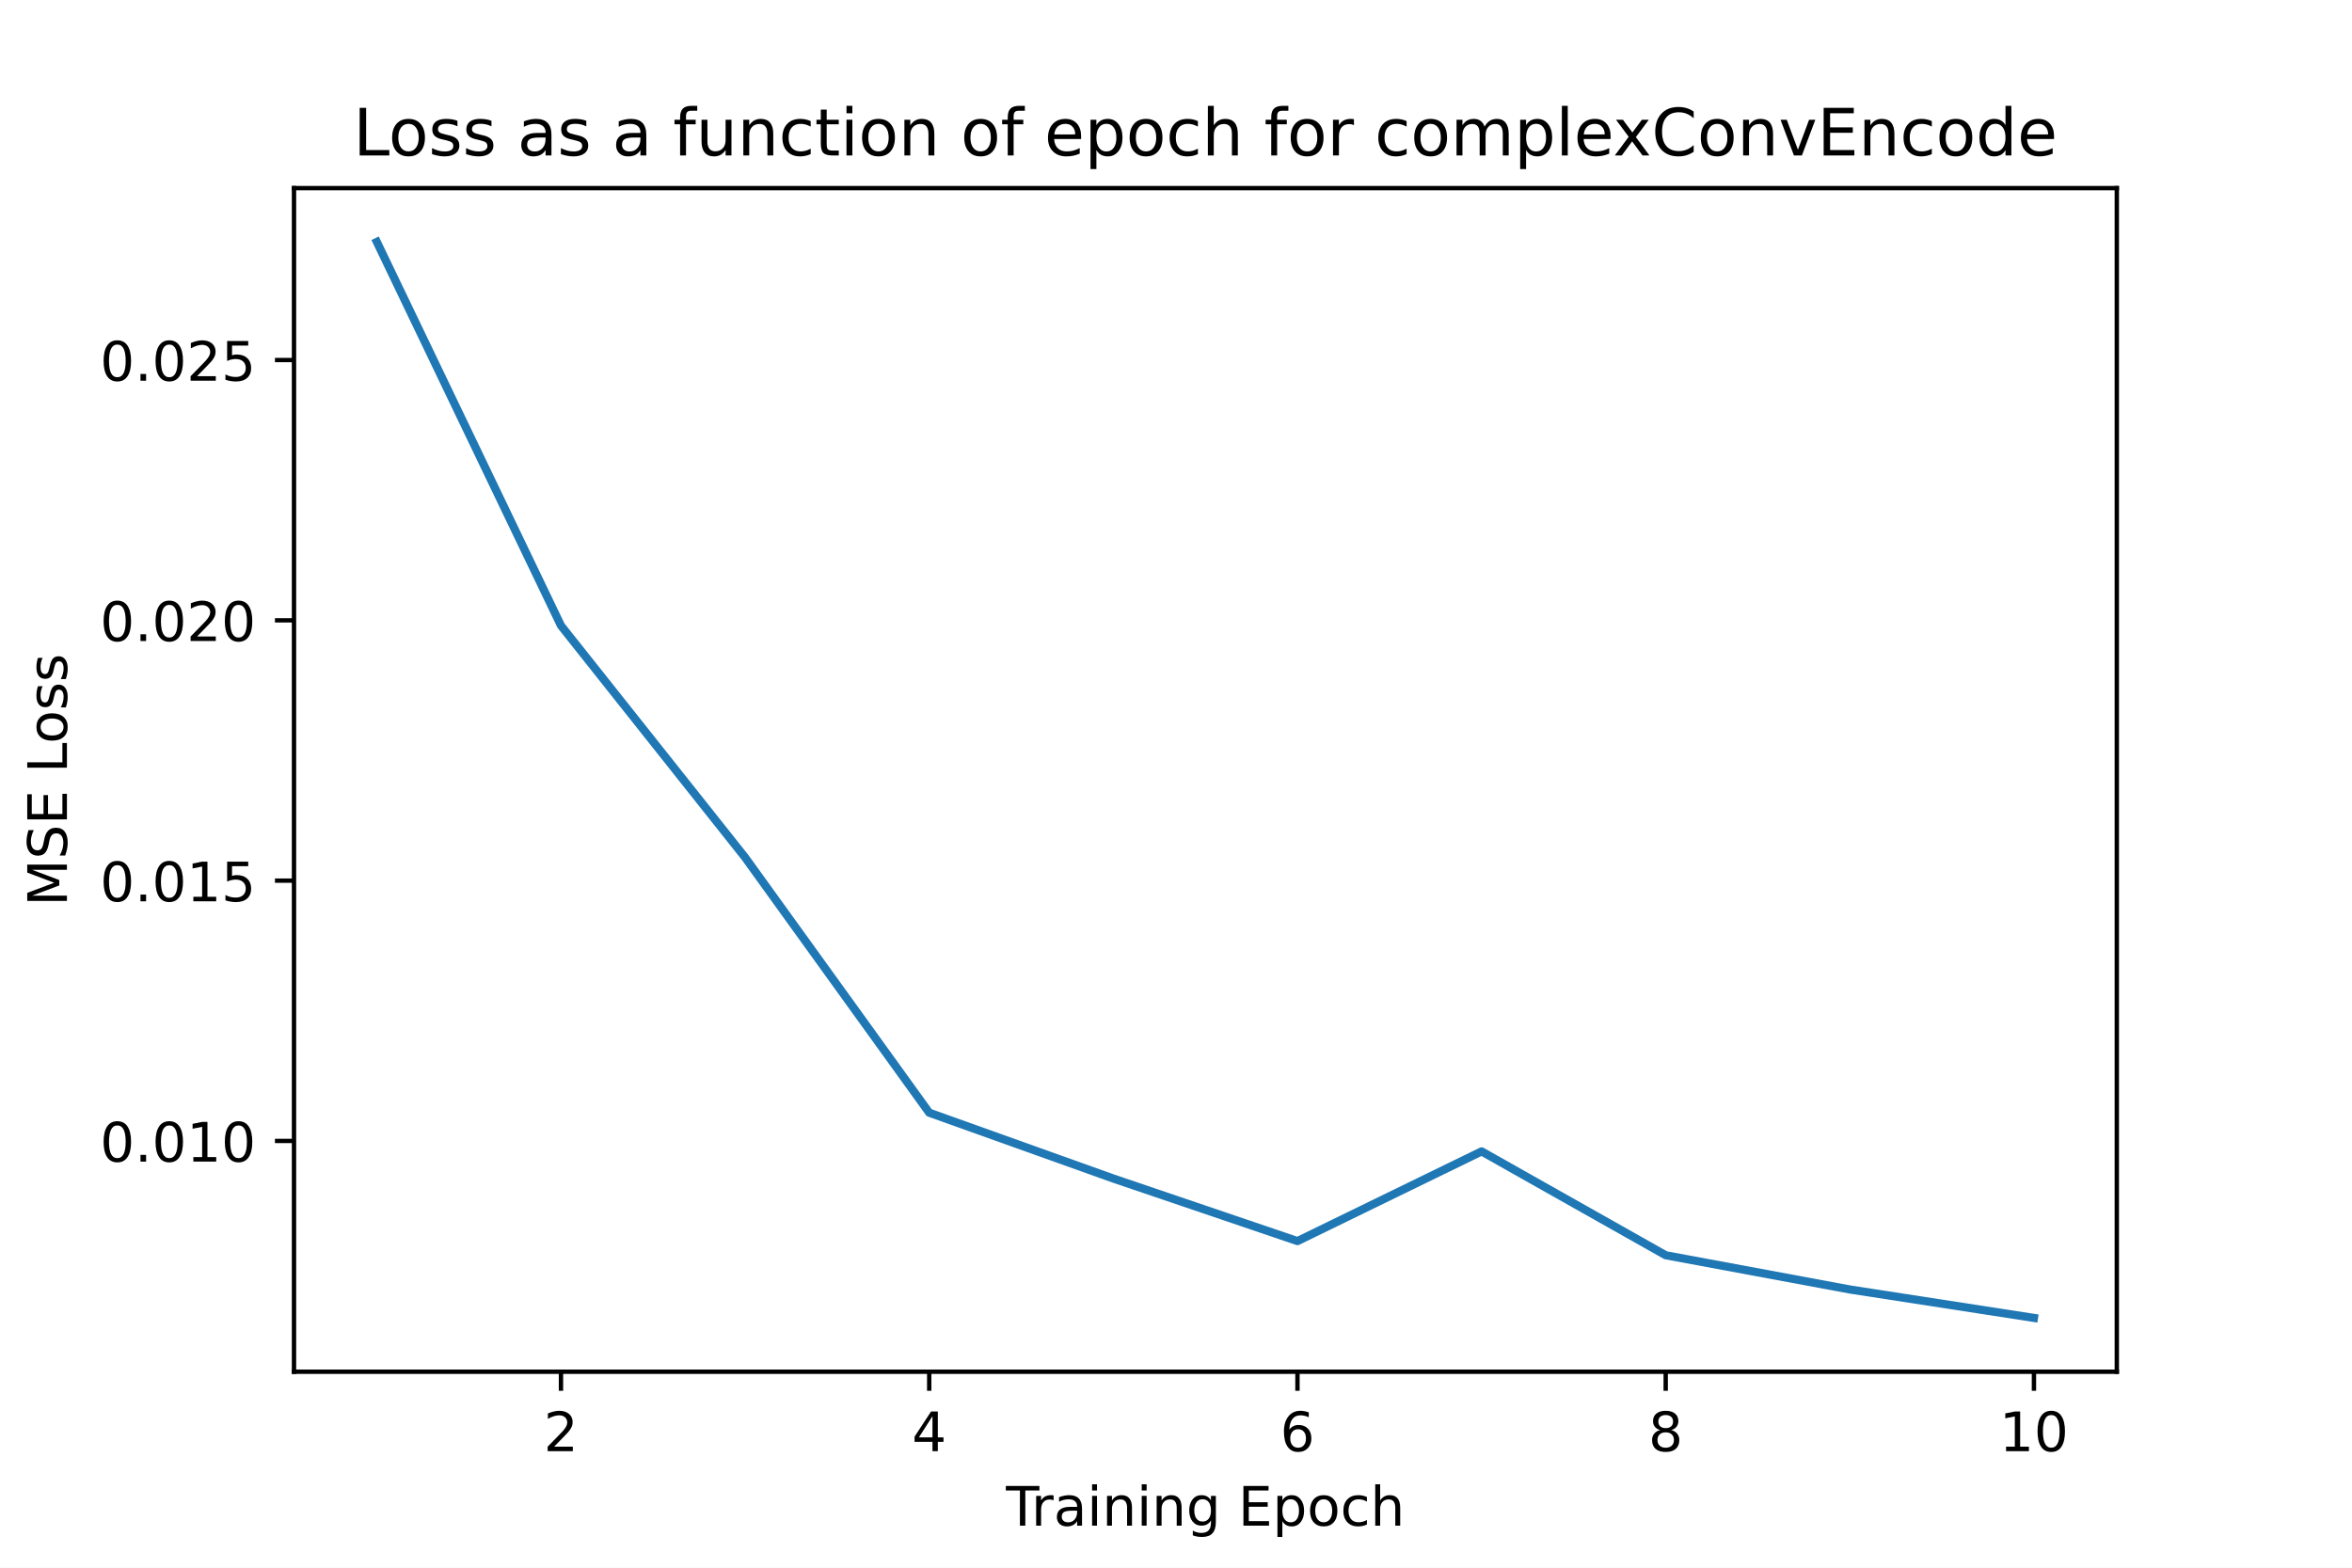
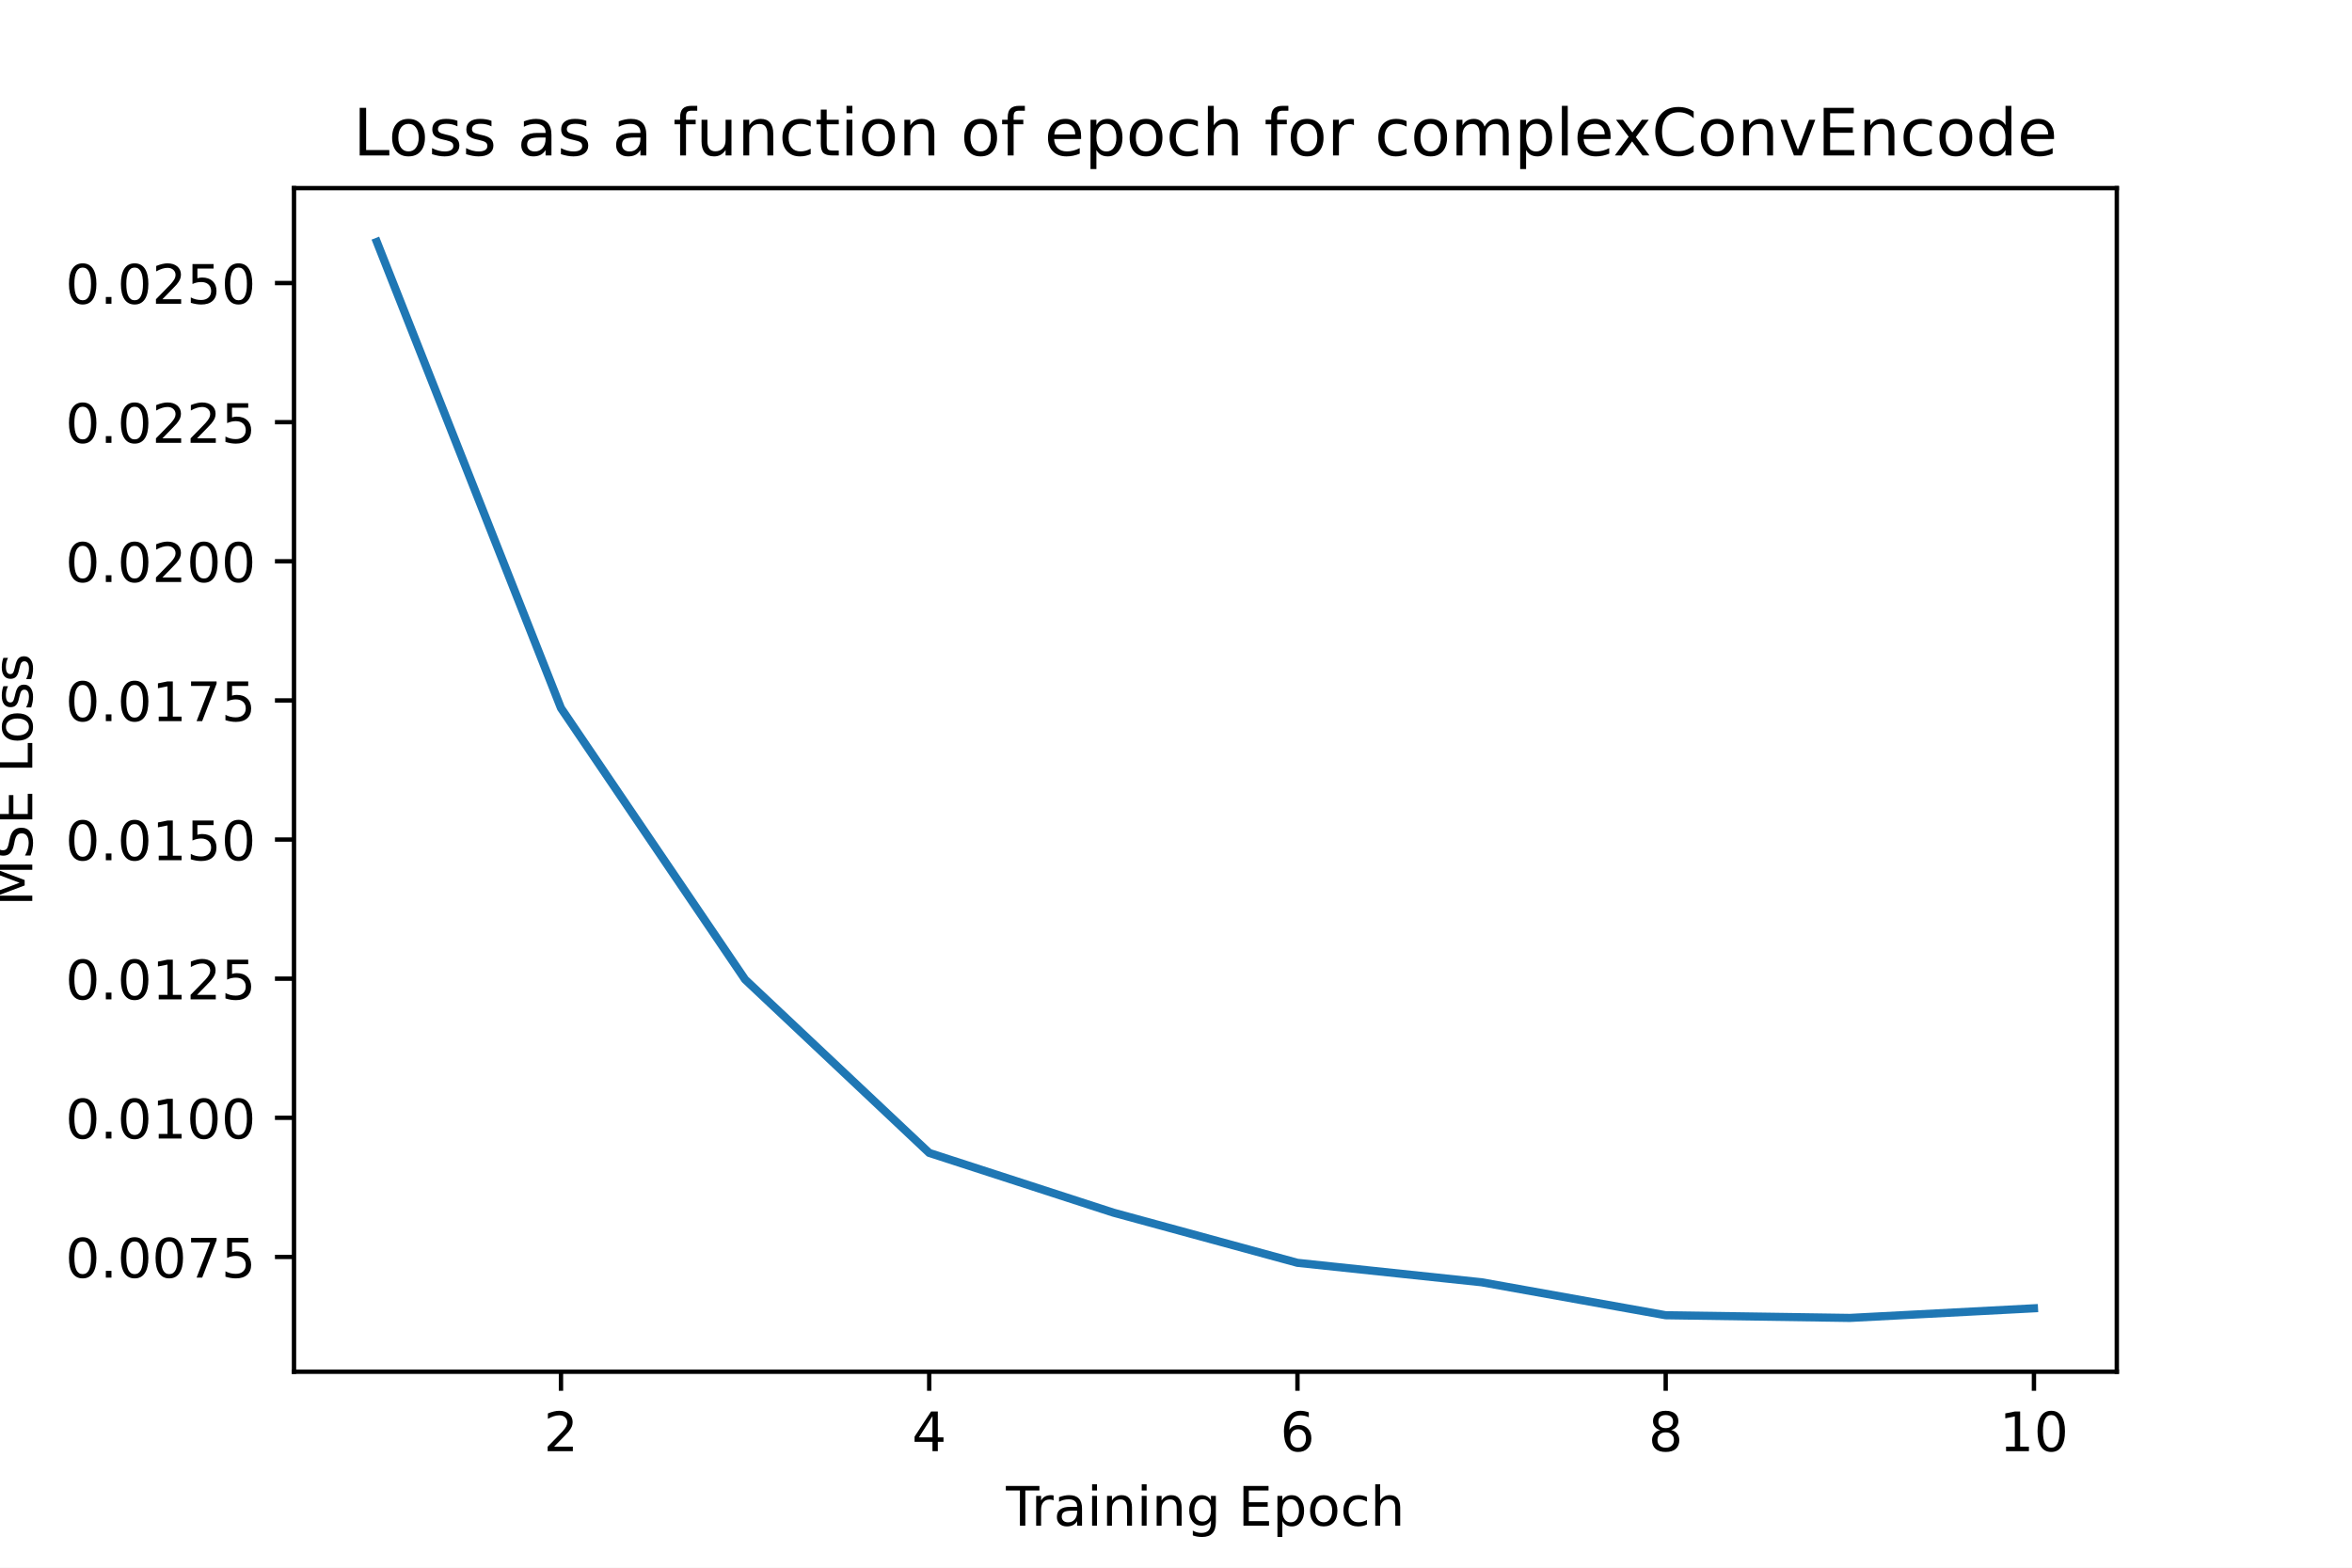
<svg xmlns="http://www.w3.org/2000/svg" xmlns:xlink="http://www.w3.org/1999/xlink" height="288pt" version="1.1" viewBox="0 0 432 288" width="432pt">
  <defs>
    <style type="text/css">*{stroke-linecap:butt;stroke-linejoin:round;}</style>
  </defs>
  <g id="figure_1">
    <g id="patch_1">
      <path d="M 0 288  L 432 288  L 432 0  L 0 0  z " style="fill:#ffffff;" />
    </g>
    <g id="axes_1">
      <g id="patch_2">
        <path d="M 54 252  L 388.8 252  L 388.8 34.56  L 54 34.56  z " style="fill:#ffffff;" />
      </g>
      <g id="matplotlib.axis_1">
        <g id="xtick_1">
          <g id="line2d_1">
            <defs>
-               <path d="M 0 0  L 0 3.5  " id="mb86af05958" style="stroke:#000000;stroke-width:0.8;" />
+               <path d="M 0 0  L 0 3.5  " id="m18baa20d44" style="stroke:#000000;stroke-width:0.8;" />
            </defs>
            <g>
-               <use style="stroke:#000000;stroke-width:0.8;" x="103.036" xlink:href="#mb86af05958" y="252" />
+               <use style="stroke:#000000;stroke-width:0.8;" x="103.036" xlink:href="#m18baa20d44" y="252" />
            </g>
          </g>
          <g id="text_1">
            <g transform="translate(99.85511 266.5984)scale(0.1 -0.1)">
              <defs>
                <path d="M 19.188 8.297  L 53.609 8.297  L 53.609 0  L 7.328 0  L 7.328 8.297  Q 12.938 14.109 22.625 23.891  Q 32.328 33.688 34.812 36.531  Q 39.547 41.844 41.422 45.531  Q 43.312 49.219 43.312 52.781  Q 43.312 58.594 39.234 62.25  Q 35.156 65.922 28.609 65.922  Q 23.969 65.922 18.812 64.312  Q 13.672 62.703 7.812 59.422  L 7.812 69.391  Q 13.766 71.781 18.938 73  Q 24.125 74.219 28.422 74.219  Q 39.75 74.219 46.484 68.547  Q 53.219 62.891 53.219 53.422  Q 53.219 48.922 51.531 44.891  Q 49.859 40.875 45.406 35.406  Q 44.188 33.984 37.641 27.219  Q 31.109 20.453 19.188 8.297  z " id="DejaVuSans-50" />
              </defs>
              <use xlink:href="#DejaVuSans-50" />
            </g>
          </g>
        </g>
        <g id="xtick_2">
          <g id="line2d_2">
            <g>
-               <use style="stroke:#000000;stroke-width:0.8;" x="170.673" xlink:href="#mb86af05958" y="252" />
+               <use style="stroke:#000000;stroke-width:0.8;" x="170.673" xlink:href="#m18baa20d44" y="252" />
            </g>
          </g>
          <g id="text_2">
            <g transform="translate(167.4915 266.5984)scale(0.1 -0.1)">
              <defs>
                <path d="M 37.797 64.312  L 12.891 25.391  L 37.797 25.391  z M 35.203 72.906  L 47.609 72.906  L 47.609 25.391  L 58.016 25.391  L 58.016 17.188  L 47.609 17.188  L 47.609 0  L 37.797 0  L 37.797 17.188  L 4.891 17.188  L 4.891 26.703  z " id="DejaVuSans-52" />
              </defs>
              <use xlink:href="#DejaVuSans-52" />
            </g>
          </g>
        </g>
        <g id="xtick_3">
          <g id="line2d_3">
            <g>
-               <use style="stroke:#000000;stroke-width:0.8;" x="238.309" xlink:href="#mb86af05958" y="252" />
+               <use style="stroke:#000000;stroke-width:0.8;" x="238.309" xlink:href="#m18baa20d44" y="252" />
            </g>
          </g>
          <g id="text_3">
            <g transform="translate(235.1278 266.5984)scale(0.1 -0.1)">
              <defs>
                <path d="M 33.016 40.375  Q 26.375 40.375 22.484 35.828  Q 18.609 31.297 18.609 23.391  Q 18.609 15.531 22.484 10.953  Q 26.375 6.391 33.016 6.391  Q 39.656 6.391 43.531 10.953  Q 47.406 15.531 47.406 23.391  Q 47.406 31.297 43.531 35.828  Q 39.656 40.375 33.016 40.375  z M 52.594 71.297  L 52.594 62.312  Q 48.875 64.062 45.094 64.984  Q 41.312 65.922 37.594 65.922  Q 27.828 65.922 22.672 59.328  Q 17.531 52.734 16.797 39.406  Q 19.672 43.656 24.016 45.922  Q 28.375 48.188 33.594 48.188  Q 44.578 48.188 50.953 41.516  Q 57.328 34.859 57.328 23.391  Q 57.328 12.156 50.688 5.359  Q 44.047 -1.422 33.016 -1.422  Q 20.359 -1.422 13.672 8.266  Q 6.984 17.969 6.984 36.375  Q 6.984 53.656 15.188 63.938  Q 23.391 74.219 37.203 74.219  Q 40.922 74.219 44.703 73.484  Q 48.484 72.75 52.594 71.297  z " id="DejaVuSans-54" />
              </defs>
              <use xlink:href="#DejaVuSans-54" />
            </g>
          </g>
        </g>
        <g id="xtick_4">
          <g id="line2d_4">
            <g>
-               <use style="stroke:#000000;stroke-width:0.8;" x="305.945" xlink:href="#mb86af05958" y="252" />
+               <use style="stroke:#000000;stroke-width:0.8;" x="305.945" xlink:href="#m18baa20d44" y="252" />
            </g>
          </g>
          <g id="text_4">
            <g transform="translate(302.7642 266.5984)scale(0.1 -0.1)">
              <defs>
                <path d="M 31.781 34.625  Q 24.75 34.625 20.719 30.859  Q 16.703 27.094 16.703 20.516  Q 16.703 13.922 20.719 10.156  Q 24.75 6.391 31.781 6.391  Q 38.812 6.391 42.859 10.172  Q 46.922 13.969 46.922 20.516  Q 46.922 27.094 42.891 30.859  Q 38.875 34.625 31.781 34.625  z M 21.922 38.812  Q 15.578 40.375 12.031 44.719  Q 8.5 49.078 8.5 55.328  Q 8.5 64.062 14.719 69.141  Q 20.953 74.219 31.781 74.219  Q 42.672 74.219 48.875 69.141  Q 55.078 64.062 55.078 55.328  Q 55.078 49.078 51.531 44.719  Q 48 40.375 41.703 38.812  Q 48.828 37.156 52.797 32.312  Q 56.781 27.484 56.781 20.516  Q 56.781 9.906 50.312 4.234  Q 43.844 -1.422 31.781 -1.422  Q 19.734 -1.422 13.25 4.234  Q 6.781 9.906 6.781 20.516  Q 6.781 27.484 10.781 32.312  Q 14.797 37.156 21.922 38.812  z M 18.312 54.391  Q 18.312 48.734 21.844 45.562  Q 25.391 42.391 31.781 42.391  Q 38.141 42.391 41.719 45.562  Q 45.312 48.734 45.312 54.391  Q 45.312 60.062 41.719 63.234  Q 38.141 66.406 31.781 66.406  Q 25.391 66.406 21.844 63.234  Q 18.312 60.062 18.312 54.391  z " id="DejaVuSans-56" />
              </defs>
              <use xlink:href="#DejaVuSans-56" />
            </g>
          </g>
        </g>
        <g id="xtick_5">
          <g id="line2d_5">
            <g>
-               <use style="stroke:#000000;stroke-width:0.8;" x="373.582" xlink:href="#mb86af05958" y="252" />
+               <use style="stroke:#000000;stroke-width:0.8;" x="373.582" xlink:href="#m18baa20d44" y="252" />
            </g>
          </g>
          <g id="text_5">
            <g transform="translate(367.2193 266.5984)scale(0.1 -0.1)">
              <defs>
                <path d="M 12.406 8.297  L 28.516 8.297  L 28.516 63.922  L 10.984 60.406  L 10.984 69.391  L 28.422 72.906  L 38.281 72.906  L 38.281 8.297  L 54.391 8.297  L 54.391 0  L 12.406 0  z " id="DejaVuSans-49" />
                <path d="M 31.781 66.406  Q 24.172 66.406 20.328 58.906  Q 16.5 51.422 16.5 36.375  Q 16.5 21.391 20.328 13.891  Q 24.172 6.391 31.781 6.391  Q 39.453 6.391 43.281 13.891  Q 47.125 21.391 47.125 36.375  Q 47.125 51.422 43.281 58.906  Q 39.453 66.406 31.781 66.406  z M 31.781 74.219  Q 44.047 74.219 50.516 64.516  Q 56.984 54.828 56.984 36.375  Q 56.984 17.969 50.516 8.266  Q 44.047 -1.422 31.781 -1.422  Q 19.531 -1.422 13.062 8.266  Q 6.594 17.969 6.594 36.375  Q 6.594 54.828 13.062 64.516  Q 19.531 74.219 31.781 74.219  z " id="DejaVuSans-48" />
              </defs>
              <use xlink:href="#DejaVuSans-49" />
              <use x="63.623" xlink:href="#DejaVuSans-48" />
            </g>
          </g>
        </g>
        <g id="text_6">
          <g transform="translate(184.7742 280.2766)scale(0.1 -0.1)">
            <defs>
              <path d="M -0.297 72.906  L 61.375 72.906  L 61.375 64.594  L 35.5 64.594  L 35.5 0  L 25.594 0  L 25.594 64.594  L -0.297 64.594  z " id="DejaVuSans-84" />
              <path d="M 41.109 46.297  Q 39.594 47.172 37.812 47.578  Q 36.031 48 33.891 48  Q 26.266 48 22.188 43.047  Q 18.109 38.094 18.109 28.812  L 18.109 0  L 9.078 0  L 9.078 54.688  L 18.109 54.688  L 18.109 46.188  Q 20.953 51.172 25.484 53.578  Q 30.031 56 36.531 56  Q 37.453 56 38.578 55.875  Q 39.703 55.766 41.062 55.516  z " id="DejaVuSans-114" />
              <path d="M 34.281 27.484  Q 23.391 27.484 19.188 25  Q 14.984 22.516 14.984 16.5  Q 14.984 11.719 18.141 8.906  Q 21.297 6.109 26.703 6.109  Q 34.188 6.109 38.703 11.406  Q 43.219 16.703 43.219 25.484  L 43.219 27.484  z M 52.203 31.203  L 52.203 0  L 43.219 0  L 43.219 8.297  Q 40.141 3.328 35.547 0.953  Q 30.953 -1.422 24.312 -1.422  Q 15.922 -1.422 10.953 3.297  Q 6 8.016 6 15.922  Q 6 25.141 12.172 29.828  Q 18.359 34.516 30.609 34.516  L 43.219 34.516  L 43.219 35.406  Q 43.219 41.609 39.141 45  Q 35.062 48.391 27.688 48.391  Q 23 48.391 18.547 47.266  Q 14.109 46.141 10.016 43.891  L 10.016 52.203  Q 14.938 54.109 19.578 55.047  Q 24.219 56 28.609 56  Q 40.484 56 46.344 49.844  Q 52.203 43.703 52.203 31.203  z " id="DejaVuSans-97" />
              <path d="M 9.422 54.688  L 18.406 54.688  L 18.406 0  L 9.422 0  z M 9.422 75.984  L 18.406 75.984  L 18.406 64.594  L 9.422 64.594  z " id="DejaVuSans-105" />
              <path d="M 54.891 33.016  L 54.891 0  L 45.906 0  L 45.906 32.719  Q 45.906 40.484 42.875 44.328  Q 39.844 48.188 33.797 48.188  Q 26.516 48.188 22.312 43.547  Q 18.109 38.922 18.109 30.906  L 18.109 0  L 9.078 0  L 9.078 54.688  L 18.109 54.688  L 18.109 46.188  Q 21.344 51.125 25.703 53.562  Q 30.078 56 35.797 56  Q 45.219 56 50.047 50.172  Q 54.891 44.344 54.891 33.016  z " id="DejaVuSans-110" />
              <path d="M 45.406 27.984  Q 45.406 37.75 41.375 43.109  Q 37.359 48.484 30.078 48.484  Q 22.859 48.484 18.828 43.109  Q 14.797 37.75 14.797 27.984  Q 14.797 18.266 18.828 12.891  Q 22.859 7.516 30.078 7.516  Q 37.359 7.516 41.375 12.891  Q 45.406 18.266 45.406 27.984  z M 54.391 6.781  Q 54.391 -7.172 48.188 -13.984  Q 42 -20.797 29.203 -20.797  Q 24.469 -20.797 20.266 -20.094  Q 16.062 -19.391 12.109 -17.922  L 12.109 -9.188  Q 16.062 -11.328 19.922 -12.344  Q 23.781 -13.375 27.781 -13.375  Q 36.625 -13.375 41.016 -8.766  Q 45.406 -4.156 45.406 5.172  L 45.406 9.625  Q 42.625 4.781 38.281 2.391  Q 33.938 0 27.875 0  Q 17.828 0 11.672 7.656  Q 5.516 15.328 5.516 27.984  Q 5.516 40.672 11.672 48.328  Q 17.828 56 27.875 56  Q 33.938 56 38.281 53.609  Q 42.625 51.219 45.406 46.391  L 45.406 54.688  L 54.391 54.688  z " id="DejaVuSans-103" />
              <path id="DejaVuSans-32" />
              <path d="M 9.812 72.906  L 55.906 72.906  L 55.906 64.594  L 19.672 64.594  L 19.672 43.016  L 54.391 43.016  L 54.391 34.719  L 19.672 34.719  L 19.672 8.297  L 56.781 8.297  L 56.781 0  L 9.812 0  z " id="DejaVuSans-69" />
              <path d="M 18.109 8.203  L 18.109 -20.797  L 9.078 -20.797  L 9.078 54.688  L 18.109 54.688  L 18.109 46.391  Q 20.953 51.266 25.266 53.625  Q 29.594 56 35.594 56  Q 45.562 56 51.781 48.094  Q 58.016 40.188 58.016 27.297  Q 58.016 14.406 51.781 6.484  Q 45.562 -1.422 35.594 -1.422  Q 29.594 -1.422 25.266 0.953  Q 20.953 3.328 18.109 8.203  z M 48.688 27.297  Q 48.688 37.203 44.609 42.844  Q 40.531 48.484 33.406 48.484  Q 26.266 48.484 22.188 42.844  Q 18.109 37.203 18.109 27.297  Q 18.109 17.391 22.188 11.75  Q 26.266 6.109 33.406 6.109  Q 40.531 6.109 44.609 11.75  Q 48.688 17.391 48.688 27.297  z " id="DejaVuSans-112" />
              <path d="M 30.609 48.391  Q 23.391 48.391 19.188 42.75  Q 14.984 37.109 14.984 27.297  Q 14.984 17.484 19.156 11.844  Q 23.344 6.203 30.609 6.203  Q 37.797 6.203 41.984 11.859  Q 46.188 17.531 46.188 27.297  Q 46.188 37.016 41.984 42.703  Q 37.797 48.391 30.609 48.391  z M 30.609 56  Q 42.328 56 49.016 48.375  Q 55.719 40.766 55.719 27.297  Q 55.719 13.875 49.016 6.219  Q 42.328 -1.422 30.609 -1.422  Q 18.844 -1.422 12.172 6.219  Q 5.516 13.875 5.516 27.297  Q 5.516 40.766 12.172 48.375  Q 18.844 56 30.609 56  z " id="DejaVuSans-111" />
              <path d="M 48.781 52.594  L 48.781 44.188  Q 44.969 46.297 41.141 47.344  Q 37.312 48.391 33.406 48.391  Q 24.656 48.391 19.812 42.844  Q 14.984 37.312 14.984 27.297  Q 14.984 17.281 19.812 11.734  Q 24.656 6.203 33.406 6.203  Q 37.312 6.203 41.141 7.25  Q 44.969 8.297 48.781 10.406  L 48.781 2.094  Q 45.016 0.344 40.984 -0.531  Q 36.969 -1.422 32.422 -1.422  Q 20.062 -1.422 12.781 6.344  Q 5.516 14.109 5.516 27.297  Q 5.516 40.672 12.859 48.328  Q 20.219 56 33.016 56  Q 37.156 56 41.109 55.141  Q 45.062 54.297 48.781 52.594  z " id="DejaVuSans-99" />
              <path d="M 54.891 33.016  L 54.891 0  L 45.906 0  L 45.906 32.719  Q 45.906 40.484 42.875 44.328  Q 39.844 48.188 33.797 48.188  Q 26.516 48.188 22.312 43.547  Q 18.109 38.922 18.109 30.906  L 18.109 0  L 9.078 0  L 9.078 75.984  L 18.109 75.984  L 18.109 46.188  Q 21.344 51.125 25.703 53.562  Q 30.078 56 35.797 56  Q 45.219 56 50.047 50.172  Q 54.891 44.344 54.891 33.016  z " id="DejaVuSans-104" />
            </defs>
            <use xlink:href="#DejaVuSans-84" />
            <use x="46.334" xlink:href="#DejaVuSans-114" />
            <use x="87.447" xlink:href="#DejaVuSans-97" />
            <use x="148.727" xlink:href="#DejaVuSans-105" />
            <use x="176.51" xlink:href="#DejaVuSans-110" />
            <use x="239.889" xlink:href="#DejaVuSans-105" />
            <use x="267.672" xlink:href="#DejaVuSans-110" />
            <use x="331.051" xlink:href="#DejaVuSans-103" />
            <use x="394.527" xlink:href="#DejaVuSans-32" />
            <use x="426.314" xlink:href="#DejaVuSans-69" />
            <use x="489.498" xlink:href="#DejaVuSans-112" />
            <use x="552.975" xlink:href="#DejaVuSans-111" />
            <use x="614.156" xlink:href="#DejaVuSans-99" />
            <use x="669.137" xlink:href="#DejaVuSans-104" />
          </g>
        </g>
      </g>
      <g id="matplotlib.axis_2">
        <g id="ytick_1">
          <g id="line2d_6">
            <defs>
-               <path d="M 0 0  L -3.5 0  " id="m0894c2a725" style="stroke:#000000;stroke-width:0.8;" />
+               <path d="M 0 0  L -3.5 0  " id="m05c31c952c" style="stroke:#000000;stroke-width:0.8;" />
            </defs>
            <g>
-               <use style="stroke:#000000;stroke-width:0.8;" x="54" xlink:href="#m0894c2a725" y="209.602" />
+               <use style="stroke:#000000;stroke-width:0.8;" x="54" xlink:href="#m05c31c952c" y="230.911" />
            </g>
          </g>
          <g id="text_7">
-             <g transform="translate(18.37187 213.4008)scale(0.1 -0.1)">
+             <g transform="translate(12.00938 234.7101)scale(0.1 -0.1)">
              <defs>
                <path d="M 10.688 12.406  L 21 12.406  L 21 0  L 10.688 0  z " id="DejaVuSans-46" />
-               </defs>
+                 <path d="M 8.203 72.906  L 55.078 72.906  L 55.078 68.703  L 28.609 0  L 18.312 0  L 43.219 64.594  L 8.203 64.594  z " id="DejaVuSans-55" />
+                 <path d="M 10.797 72.906  L 49.516 72.906  L 49.516 64.594  L 19.828 64.594  L 19.828 46.734  Q 21.969 47.469 24.109 47.828  Q 26.266 48.188 28.422 48.188  Q 40.625 48.188 47.75 41.5  Q 54.891 34.812 54.891 23.391  Q 54.891 11.625 47.562 5.094  Q 40.234 -1.422 26.906 -1.422  Q 22.312 -1.422 17.547 -0.641  Q 12.797 0.141 7.719 1.703  L 7.719 11.625  Q 12.109 9.234 16.797 8.062  Q 21.484 6.891 26.703 6.891  Q 35.156 6.891 40.078 11.328  Q 45.016 15.766 45.016 23.391  Q 45.016 31 40.078 35.438  Q 35.156 39.891 26.703 39.891  Q 22.75 39.891 18.812 39.016  Q 14.891 38.141 10.797 36.281  z " id="DejaVuSans-53" />
+               </defs>
+               <use xlink:href="#DejaVuSans-48" />
+               <use x="63.623" xlink:href="#DejaVuSans-46" />
+               <use x="95.41" xlink:href="#DejaVuSans-48" />
+               <use x="159.033" xlink:href="#DejaVuSans-48" />
+               <use x="222.656" xlink:href="#DejaVuSans-55" />
+               <use x="286.279" xlink:href="#DejaVuSans-53" />
+             </g>
+           </g>
+         </g>
+         <g id="ytick_2">
+           <g id="line2d_7">
+             <g>
+               <use style="stroke:#000000;stroke-width:0.8;" x="54" xlink:href="#m05c31c952c" y="205.352" />
+             </g>
+           </g>
+           <g id="text_8">
+             <g transform="translate(12.00938 209.1515)scale(0.1 -0.1)">
              <use xlink:href="#DejaVuSans-48" />
              <use x="63.623" xlink:href="#DejaVuSans-46" />
              <use x="95.41" xlink:href="#DejaVuSans-48" />
              <use x="159.033" xlink:href="#DejaVuSans-49" />
              <use x="222.656" xlink:href="#DejaVuSans-48" />
-             </g>
-           </g>
-         </g>
-         <g id="ytick_2">
-           <g id="line2d_7">
-             <g>
-               <use style="stroke:#000000;stroke-width:0.8;" x="54" xlink:href="#m0894c2a725" y="161.782" />
-             </g>
-           </g>
-           <g id="text_8">
-             <g transform="translate(18.37187 165.5813)scale(0.1 -0.1)">
-               <defs>
-                 <path d="M 10.797 72.906  L 49.516 72.906  L 49.516 64.594  L 19.828 64.594  L 19.828 46.734  Q 21.969 47.469 24.109 47.828  Q 26.266 48.188 28.422 48.188  Q 40.625 48.188 47.75 41.5  Q 54.891 34.812 54.891 23.391  Q 54.891 11.625 47.562 5.094  Q 40.234 -1.422 26.906 -1.422  Q 22.312 -1.422 17.547 -0.641  Q 12.797 0.141 7.719 1.703  L 7.719 11.625  Q 12.109 9.234 16.797 8.062  Q 21.484 6.891 26.703 6.891  Q 35.156 6.891 40.078 11.328  Q 45.016 15.766 45.016 23.391  Q 45.016 31 40.078 35.438  Q 35.156 39.891 26.703 39.891  Q 22.75 39.891 18.812 39.016  Q 14.891 38.141 10.797 36.281  z " id="DejaVuSans-53" />
-               </defs>
+               <use x="286.279" xlink:href="#DejaVuSans-48" />
+             </g>
+           </g>
+         </g>
+         <g id="ytick_3">
+           <g id="line2d_8">
+             <g>
+               <use style="stroke:#000000;stroke-width:0.8;" x="54" xlink:href="#m05c31c952c" y="179.794" />
+             </g>
+           </g>
+           <g id="text_9">
+             <g transform="translate(12.00938 183.593)scale(0.1 -0.1)">
+               <use xlink:href="#DejaVuSans-48" />
+               <use x="63.623" xlink:href="#DejaVuSans-46" />
+               <use x="95.41" xlink:href="#DejaVuSans-48" />
+               <use x="159.033" xlink:href="#DejaVuSans-49" />
+               <use x="222.656" xlink:href="#DejaVuSans-50" />
+               <use x="286.279" xlink:href="#DejaVuSans-53" />
+             </g>
+           </g>
+         </g>
+         <g id="ytick_4">
+           <g id="line2d_9">
+             <g>
+               <use style="stroke:#000000;stroke-width:0.8;" x="54" xlink:href="#m05c31c952c" y="154.235" />
+             </g>
+           </g>
+           <g id="text_10">
+             <g transform="translate(12.00938 158.0345)scale(0.1 -0.1)">
              <use xlink:href="#DejaVuSans-48" />
              <use x="63.623" xlink:href="#DejaVuSans-46" />
              <use x="95.41" xlink:href="#DejaVuSans-48" />
              <use x="159.033" xlink:href="#DejaVuSans-49" />
              <use x="222.656" xlink:href="#DejaVuSans-53" />
-             </g>
-           </g>
-         </g>
-         <g id="ytick_3">
-           <g id="line2d_8">
-             <g>
-               <use style="stroke:#000000;stroke-width:0.8;" x="54" xlink:href="#m0894c2a725" y="113.963" />
-             </g>
-           </g>
-           <g id="text_9">
-             <g transform="translate(18.37187 117.7618)scale(0.1 -0.1)">
+               <use x="286.279" xlink:href="#DejaVuSans-48" />
+             </g>
+           </g>
+         </g>
+         <g id="ytick_5">
+           <g id="line2d_10">
+             <g>
+               <use style="stroke:#000000;stroke-width:0.8;" x="54" xlink:href="#m05c31c952c" y="128.677" />
+             </g>
+           </g>
+           <g id="text_11">
+             <g transform="translate(12.00938 132.4759)scale(0.1 -0.1)">
+               <use xlink:href="#DejaVuSans-48" />
+               <use x="63.623" xlink:href="#DejaVuSans-46" />
+               <use x="95.41" xlink:href="#DejaVuSans-48" />
+               <use x="159.033" xlink:href="#DejaVuSans-49" />
+               <use x="222.656" xlink:href="#DejaVuSans-55" />
+               <use x="286.279" xlink:href="#DejaVuSans-53" />
+             </g>
+           </g>
+         </g>
+         <g id="ytick_6">
+           <g id="line2d_11">
+             <g>
+               <use style="stroke:#000000;stroke-width:0.8;" x="54" xlink:href="#m05c31c952c" y="103.118" />
+             </g>
+           </g>
+           <g id="text_12">
+             <g transform="translate(12.00938 106.9174)scale(0.1 -0.1)">
              <use xlink:href="#DejaVuSans-48" />
              <use x="63.623" xlink:href="#DejaVuSans-46" />
              <use x="95.41" xlink:href="#DejaVuSans-48" />
              <use x="159.033" xlink:href="#DejaVuSans-50" />
              <use x="222.656" xlink:href="#DejaVuSans-48" />
-             </g>
-           </g>
-         </g>
-         <g id="ytick_4">
-           <g id="line2d_9">
-             <g>
-               <use style="stroke:#000000;stroke-width:0.8;" x="54" xlink:href="#m0894c2a725" y="66.143" />
-             </g>
-           </g>
-           <g id="text_10">
-             <g transform="translate(18.37187 69.94237)scale(0.1 -0.1)">
+               <use x="286.279" xlink:href="#DejaVuSans-48" />
+             </g>
+           </g>
+         </g>
+         <g id="ytick_7">
+           <g id="line2d_12">
+             <g>
+               <use style="stroke:#000000;stroke-width:0.8;" x="54" xlink:href="#m05c31c952c" y="77.56" />
+             </g>
+           </g>
+           <g id="text_13">
+             <g transform="translate(12.00938 81.35889)scale(0.1 -0.1)">
+               <use xlink:href="#DejaVuSans-48" />
+               <use x="63.623" xlink:href="#DejaVuSans-46" />
+               <use x="95.41" xlink:href="#DejaVuSans-48" />
+               <use x="159.033" xlink:href="#DejaVuSans-50" />
+               <use x="222.656" xlink:href="#DejaVuSans-50" />
+               <use x="286.279" xlink:href="#DejaVuSans-53" />
+             </g>
+           </g>
+         </g>
+         <g id="ytick_8">
+           <g id="line2d_13">
+             <g>
+               <use style="stroke:#000000;stroke-width:0.8;" x="54" xlink:href="#m05c31c952c" y="52.001" />
+             </g>
+           </g>
+           <g id="text_14">
+             <g transform="translate(12.00938 55.80036)scale(0.1 -0.1)">
              <use xlink:href="#DejaVuSans-48" />
              <use x="63.623" xlink:href="#DejaVuSans-46" />
              <use x="95.41" xlink:href="#DejaVuSans-48" />
              <use x="159.033" xlink:href="#DejaVuSans-50" />
              <use x="222.656" xlink:href="#DejaVuSans-53" />
-             </g>
-           </g>
-         </g>
-         <g id="text_11">
-           <g transform="translate(12.29219 166.4839)rotate(-90)scale(0.1 -0.1)">
+               <use x="286.279" xlink:href="#DejaVuSans-48" />
+             </g>
+           </g>
+         </g>
+         <g id="text_15">
+           <g transform="translate(5.929687 166.4839)rotate(-90)scale(0.1 -0.1)">
            <defs>
              <path d="M 9.812 72.906  L 24.516 72.906  L 43.109 23.297  L 61.812 72.906  L 76.516 72.906  L 76.516 0  L 66.891 0  L 66.891 64.016  L 48.094 14.016  L 38.188 14.016  L 19.391 64.016  L 19.391 0  L 9.812 0  z " id="DejaVuSans-77" />
              <path d="M 53.516 70.516  L 53.516 60.891  Q 47.906 63.578 42.922 64.891  Q 37.938 66.219 33.297 66.219  Q 25.25 66.219 20.875 63.094  Q 16.5 59.969 16.5 54.203  Q 16.5 49.359 19.406 46.891  Q 22.312 44.438 30.422 42.922  L 36.375 41.703  Q 47.406 39.594 52.656 34.297  Q 57.906 29 57.906 20.125  Q 57.906 9.516 50.797 4.047  Q 43.703 -1.422 29.984 -1.422  Q 24.812 -1.422 18.969 -0.25  Q 13.141 0.922 6.891 3.219  L 6.891 13.375  Q 12.891 10.016 18.656 8.297  Q 24.422 6.594 29.984 6.594  Q 38.422 6.594 43.016 9.906  Q 47.609 13.234 47.609 19.391  Q 47.609 24.75 44.312 27.781  Q 41.016 30.812 33.5 32.328  L 27.484 33.5  Q 16.453 35.688 11.516 40.375  Q 6.594 45.062 6.594 53.422  Q 6.594 63.094 13.406 68.656  Q 20.219 74.219 32.172 74.219  Q 37.312 74.219 42.625 73.281  Q 47.953 72.359 53.516 70.516  z " id="DejaVuSans-83" />
              <path d="M 9.812 72.906  L 19.672 72.906  L 19.672 8.297  L 55.172 8.297  L 55.172 0  L 9.812 0  z " id="DejaVuSans-76" />
              <path d="M 44.281 53.078  L 44.281 44.578  Q 40.484 46.531 36.375 47.5  Q 32.281 48.484 27.875 48.484  Q 21.188 48.484 17.844 46.438  Q 14.5 44.391 14.5 40.281  Q 14.5 37.156 16.891 35.375  Q 19.281 33.594 26.516 31.984  L 29.594 31.297  Q 39.156 29.25 43.188 25.516  Q 47.219 21.781 47.219 15.094  Q 47.219 7.469 41.188 3.016  Q 35.156 -1.422 24.609 -1.422  Q 20.219 -1.422 15.453 -0.562  Q 10.688 0.297 5.422 2  L 5.422 11.281  Q 10.406 8.688 15.234 7.391  Q 20.062 6.109 24.812 6.109  Q 31.156 6.109 34.562 8.281  Q 37.984 10.453 37.984 14.406  Q 37.984 18.062 35.516 20.016  Q 33.062 21.969 24.703 23.781  L 21.578 24.516  Q 13.234 26.266 9.516 29.906  Q 5.812 33.547 5.812 39.891  Q 5.812 47.609 11.281 51.797  Q 16.75 56 26.812 56  Q 31.781 56 36.172 55.266  Q 40.578 54.547 44.281 53.078  z " id="DejaVuSans-115" />
            </defs>
            <use xlink:href="#DejaVuSans-77" />
            <use x="86.279" xlink:href="#DejaVuSans-83" />
            <use x="149.756" xlink:href="#DejaVuSans-69" />
            <use x="212.939" xlink:href="#DejaVuSans-32" />
            <use x="244.727" xlink:href="#DejaVuSans-76" />
            <use x="298.689" xlink:href="#DejaVuSans-111" />
            <use x="359.871" xlink:href="#DejaVuSans-115" />
            <use x="411.971" xlink:href="#DejaVuSans-115" />
          </g>
        </g>
      </g>
-       <g id="line2d_10">
-         <path clip-path="url(#p477737b61b)" d="M 69.218 44.444  L 103.036 114.929  L 136.855 157.519  L 170.673 204.414  L 204.491 216.511  L 238.309 228.001  L 272.127 211.523  L 305.945 230.602  L 339.764 236.89  L 373.582 242.116  " style="fill:none;stroke:#1f77b4;stroke-linecap:square;stroke-width:1.5;" />
+       <g id="line2d_14">
+         <path clip-path="url(#p74904b9a57)" d="M 69.218 44.444  L 103.036 130.079  L 136.855 179.945  L 170.673 211.802  L 204.491 222.774  L 238.309 231.994  L 272.127 235.566  L 305.945 241.624  L 339.764 242.116  L 373.582 240.349  " style="fill:none;stroke:#1f77b4;stroke-linecap:square;stroke-width:1.5;" />
      </g>
      <g id="patch_3">
        <path d="M 54 252  L 54 34.56  " style="fill:none;stroke:#000000;stroke-linecap:square;stroke-linejoin:miter;stroke-width:0.8;" />
      </g>
      <g id="patch_4">
        <path d="M 388.8 252  L 388.8 34.56  " style="fill:none;stroke:#000000;stroke-linecap:square;stroke-linejoin:miter;stroke-width:0.8;" />
      </g>
      <g id="patch_5">
        <path d="M 54 252  L 388.8 252  " style="fill:none;stroke:#000000;stroke-linecap:square;stroke-linejoin:miter;stroke-width:0.8;" />
      </g>
      <g id="patch_6">
        <path d="M 54 34.56  L 388.8 34.56  " style="fill:none;stroke:#000000;stroke-linecap:square;stroke-linejoin:miter;stroke-width:0.8;" />
      </g>
-       <g id="text_12">
+       <g id="text_16">
        <g transform="translate(64.88719 28.56)scale(0.12 -0.12)">
          <defs>
            <path d="M 37.109 75.984  L 37.109 68.5  L 28.516 68.5  Q 23.688 68.5 21.797 66.547  Q 19.922 64.594 19.922 59.516  L 19.922 54.688  L 34.719 54.688  L 34.719 47.703  L 19.922 47.703  L 19.922 0  L 10.891 0  L 10.891 47.703  L 2.297 47.703  L 2.297 54.688  L 10.891 54.688  L 10.891 58.5  Q 10.891 67.625 15.141 71.797  Q 19.391 75.984 28.609 75.984  z " id="DejaVuSans-102" />
            <path d="M 8.5 21.578  L 8.5 54.688  L 17.484 54.688  L 17.484 21.922  Q 17.484 14.156 20.5 10.266  Q 23.531 6.391 29.594 6.391  Q 36.859 6.391 41.078 11.031  Q 45.312 15.672 45.312 23.688  L 45.312 54.688  L 54.297 54.688  L 54.297 0  L 45.312 0  L 45.312 8.406  Q 42.047 3.422 37.719 1  Q 33.406 -1.422 27.688 -1.422  Q 18.266 -1.422 13.375 4.438  Q 8.5 10.297 8.5 21.578  z M 31.109 56  z " id="DejaVuSans-117" />
            <path d="M 18.312 70.219  L 18.312 54.688  L 36.812 54.688  L 36.812 47.703  L 18.312 47.703  L 18.312 18.016  Q 18.312 11.328 20.141 9.422  Q 21.969 7.516 27.594 7.516  L 36.812 7.516  L 36.812 0  L 27.594 0  Q 17.188 0 13.234 3.875  Q 9.281 7.766 9.281 18.016  L 9.281 47.703  L 2.688 47.703  L 2.688 54.688  L 9.281 54.688  L 9.281 70.219  z " id="DejaVuSans-116" />
            <path d="M 56.203 29.594  L 56.203 25.203  L 14.891 25.203  Q 15.484 15.922 20.484 11.062  Q 25.484 6.203 34.422 6.203  Q 39.594 6.203 44.453 7.469  Q 49.312 8.734 54.109 11.281  L 54.109 2.781  Q 49.266 0.734 44.188 -0.344  Q 39.109 -1.422 33.891 -1.422  Q 20.797 -1.422 13.156 6.188  Q 5.516 13.812 5.516 26.812  Q 5.516 40.234 12.766 48.109  Q 20.016 56 32.328 56  Q 43.359 56 49.781 48.891  Q 56.203 41.797 56.203 29.594  z M 47.219 32.234  Q 47.125 39.594 43.094 43.984  Q 39.062 48.391 32.422 48.391  Q 24.906 48.391 20.391 44.141  Q 15.875 39.891 15.188 32.172  z " id="DejaVuSans-101" />
            <path d="M 52 44.188  Q 55.375 50.25 60.062 53.125  Q 64.75 56 71.094 56  Q 79.641 56 84.281 50.016  Q 88.922 44.047 88.922 33.016  L 88.922 0  L 79.891 0  L 79.891 32.719  Q 79.891 40.578 77.094 44.375  Q 74.312 48.188 68.609 48.188  Q 61.625 48.188 57.562 43.547  Q 53.516 38.922 53.516 30.906  L 53.516 0  L 44.484 0  L 44.484 32.719  Q 44.484 40.625 41.703 44.406  Q 38.922 48.188 33.109 48.188  Q 26.219 48.188 22.156 43.531  Q 18.109 38.875 18.109 30.906  L 18.109 0  L 9.078 0  L 9.078 54.688  L 18.109 54.688  L 18.109 46.188  Q 21.188 51.219 25.484 53.609  Q 29.781 56 35.688 56  Q 41.656 56 45.828 52.969  Q 50 49.953 52 44.188  z " id="DejaVuSans-109" />
            <path d="M 9.422 75.984  L 18.406 75.984  L 18.406 0  L 9.422 0  z " id="DejaVuSans-108" />
            <path d="M 54.891 54.688  L 35.109 28.078  L 55.906 0  L 45.312 0  L 29.391 21.484  L 13.484 0  L 2.875 0  L 24.125 28.609  L 4.688 54.688  L 15.281 54.688  L 29.781 35.203  L 44.281 54.688  z " id="DejaVuSans-120" />
            <path d="M 64.406 67.281  L 64.406 56.891  Q 59.422 61.531 53.781 63.812  Q 48.141 66.109 41.797 66.109  Q 29.297 66.109 22.656 58.469  Q 16.016 50.828 16.016 36.375  Q 16.016 21.969 22.656 14.328  Q 29.297 6.688 41.797 6.688  Q 48.141 6.688 53.781 8.984  Q 59.422 11.281 64.406 15.922  L 64.406 5.609  Q 59.234 2.094 53.438 0.328  Q 47.656 -1.422 41.219 -1.422  Q 24.656 -1.422 15.125 8.703  Q 5.609 18.844 5.609 36.375  Q 5.609 53.953 15.125 64.078  Q 24.656 74.219 41.219 74.219  Q 47.75 74.219 53.531 72.484  Q 59.328 70.75 64.406 67.281  z " id="DejaVuSans-67" />
            <path d="M 2.984 54.688  L 12.5 54.688  L 29.594 8.797  L 46.688 54.688  L 56.203 54.688  L 35.688 0  L 23.484 0  z " id="DejaVuSans-118" />
            <path d="M 45.406 46.391  L 45.406 75.984  L 54.391 75.984  L 54.391 0  L 45.406 0  L 45.406 8.203  Q 42.578 3.328 38.25 0.953  Q 33.938 -1.422 27.875 -1.422  Q 17.969 -1.422 11.734 6.484  Q 5.516 14.406 5.516 27.297  Q 5.516 40.188 11.734 48.094  Q 17.969 56 27.875 56  Q 33.938 56 38.25 53.625  Q 42.578 51.266 45.406 46.391  z M 14.797 27.297  Q 14.797 17.391 18.875 11.75  Q 22.953 6.109 30.078 6.109  Q 37.203 6.109 41.297 11.75  Q 45.406 17.391 45.406 27.297  Q 45.406 37.203 41.297 42.844  Q 37.203 48.484 30.078 48.484  Q 22.953 48.484 18.875 42.844  Q 14.797 37.203 14.797 27.297  z " id="DejaVuSans-100" />
          </defs>
          <use xlink:href="#DejaVuSans-76" />
          <use x="53.963" xlink:href="#DejaVuSans-111" />
          <use x="115.145" xlink:href="#DejaVuSans-115" />
          <use x="167.244" xlink:href="#DejaVuSans-115" />
          <use x="219.344" xlink:href="#DejaVuSans-32" />
          <use x="251.131" xlink:href="#DejaVuSans-97" />
          <use x="312.41" xlink:href="#DejaVuSans-115" />
          <use x="364.51" xlink:href="#DejaVuSans-32" />
          <use x="396.297" xlink:href="#DejaVuSans-97" />
          <use x="457.576" xlink:href="#DejaVuSans-32" />
          <use x="489.363" xlink:href="#DejaVuSans-102" />
          <use x="524.568" xlink:href="#DejaVuSans-117" />
          <use x="587.947" xlink:href="#DejaVuSans-110" />
          <use x="651.326" xlink:href="#DejaVuSans-99" />
          <use x="706.307" xlink:href="#DejaVuSans-116" />
          <use x="745.516" xlink:href="#DejaVuSans-105" />
          <use x="773.299" xlink:href="#DejaVuSans-111" />
          <use x="834.48" xlink:href="#DejaVuSans-110" />
          <use x="897.859" xlink:href="#DejaVuSans-32" />
          <use x="929.646" xlink:href="#DejaVuSans-111" />
          <use x="990.828" xlink:href="#DejaVuSans-102" />
          <use x="1026.033" xlink:href="#DejaVuSans-32" />
          <use x="1057.82" xlink:href="#DejaVuSans-101" />
          <use x="1119.344" xlink:href="#DejaVuSans-112" />
          <use x="1182.82" xlink:href="#DejaVuSans-111" />
          <use x="1244.002" xlink:href="#DejaVuSans-99" />
          <use x="1298.982" xlink:href="#DejaVuSans-104" />
          <use x="1362.361" xlink:href="#DejaVuSans-32" />
          <use x="1394.148" xlink:href="#DejaVuSans-102" />
          <use x="1429.354" xlink:href="#DejaVuSans-111" />
          <use x="1490.535" xlink:href="#DejaVuSans-114" />
          <use x="1531.648" xlink:href="#DejaVuSans-32" />
          <use x="1563.436" xlink:href="#DejaVuSans-99" />
          <use x="1618.416" xlink:href="#DejaVuSans-111" />
          <use x="1679.598" xlink:href="#DejaVuSans-109" />
          <use x="1777.01" xlink:href="#DejaVuSans-112" />
          <use x="1840.486" xlink:href="#DejaVuSans-108" />
          <use x="1868.27" xlink:href="#DejaVuSans-101" />
          <use x="1928.043" xlink:href="#DejaVuSans-120" />
          <use x="1987.223" xlink:href="#DejaVuSans-67" />
          <use x="2057.047" xlink:href="#DejaVuSans-111" />
          <use x="2118.229" xlink:href="#DejaVuSans-110" />
          <use x="2181.607" xlink:href="#DejaVuSans-118" />
          <use x="2240.787" xlink:href="#DejaVuSans-69" />
          <use x="2303.971" xlink:href="#DejaVuSans-110" />
          <use x="2367.35" xlink:href="#DejaVuSans-99" />
          <use x="2422.33" xlink:href="#DejaVuSans-111" />
          <use x="2483.512" xlink:href="#DejaVuSans-100" />
          <use x="2546.988" xlink:href="#DejaVuSans-101" />
        </g>
      </g>
    </g>
  </g>
  <defs>
-     <clipPath id="p477737b61b">
+     <clipPath id="p74904b9a57">
      <rect height="217.44" width="334.8" x="54" y="34.56" />
    </clipPath>
  </defs>
</svg>
